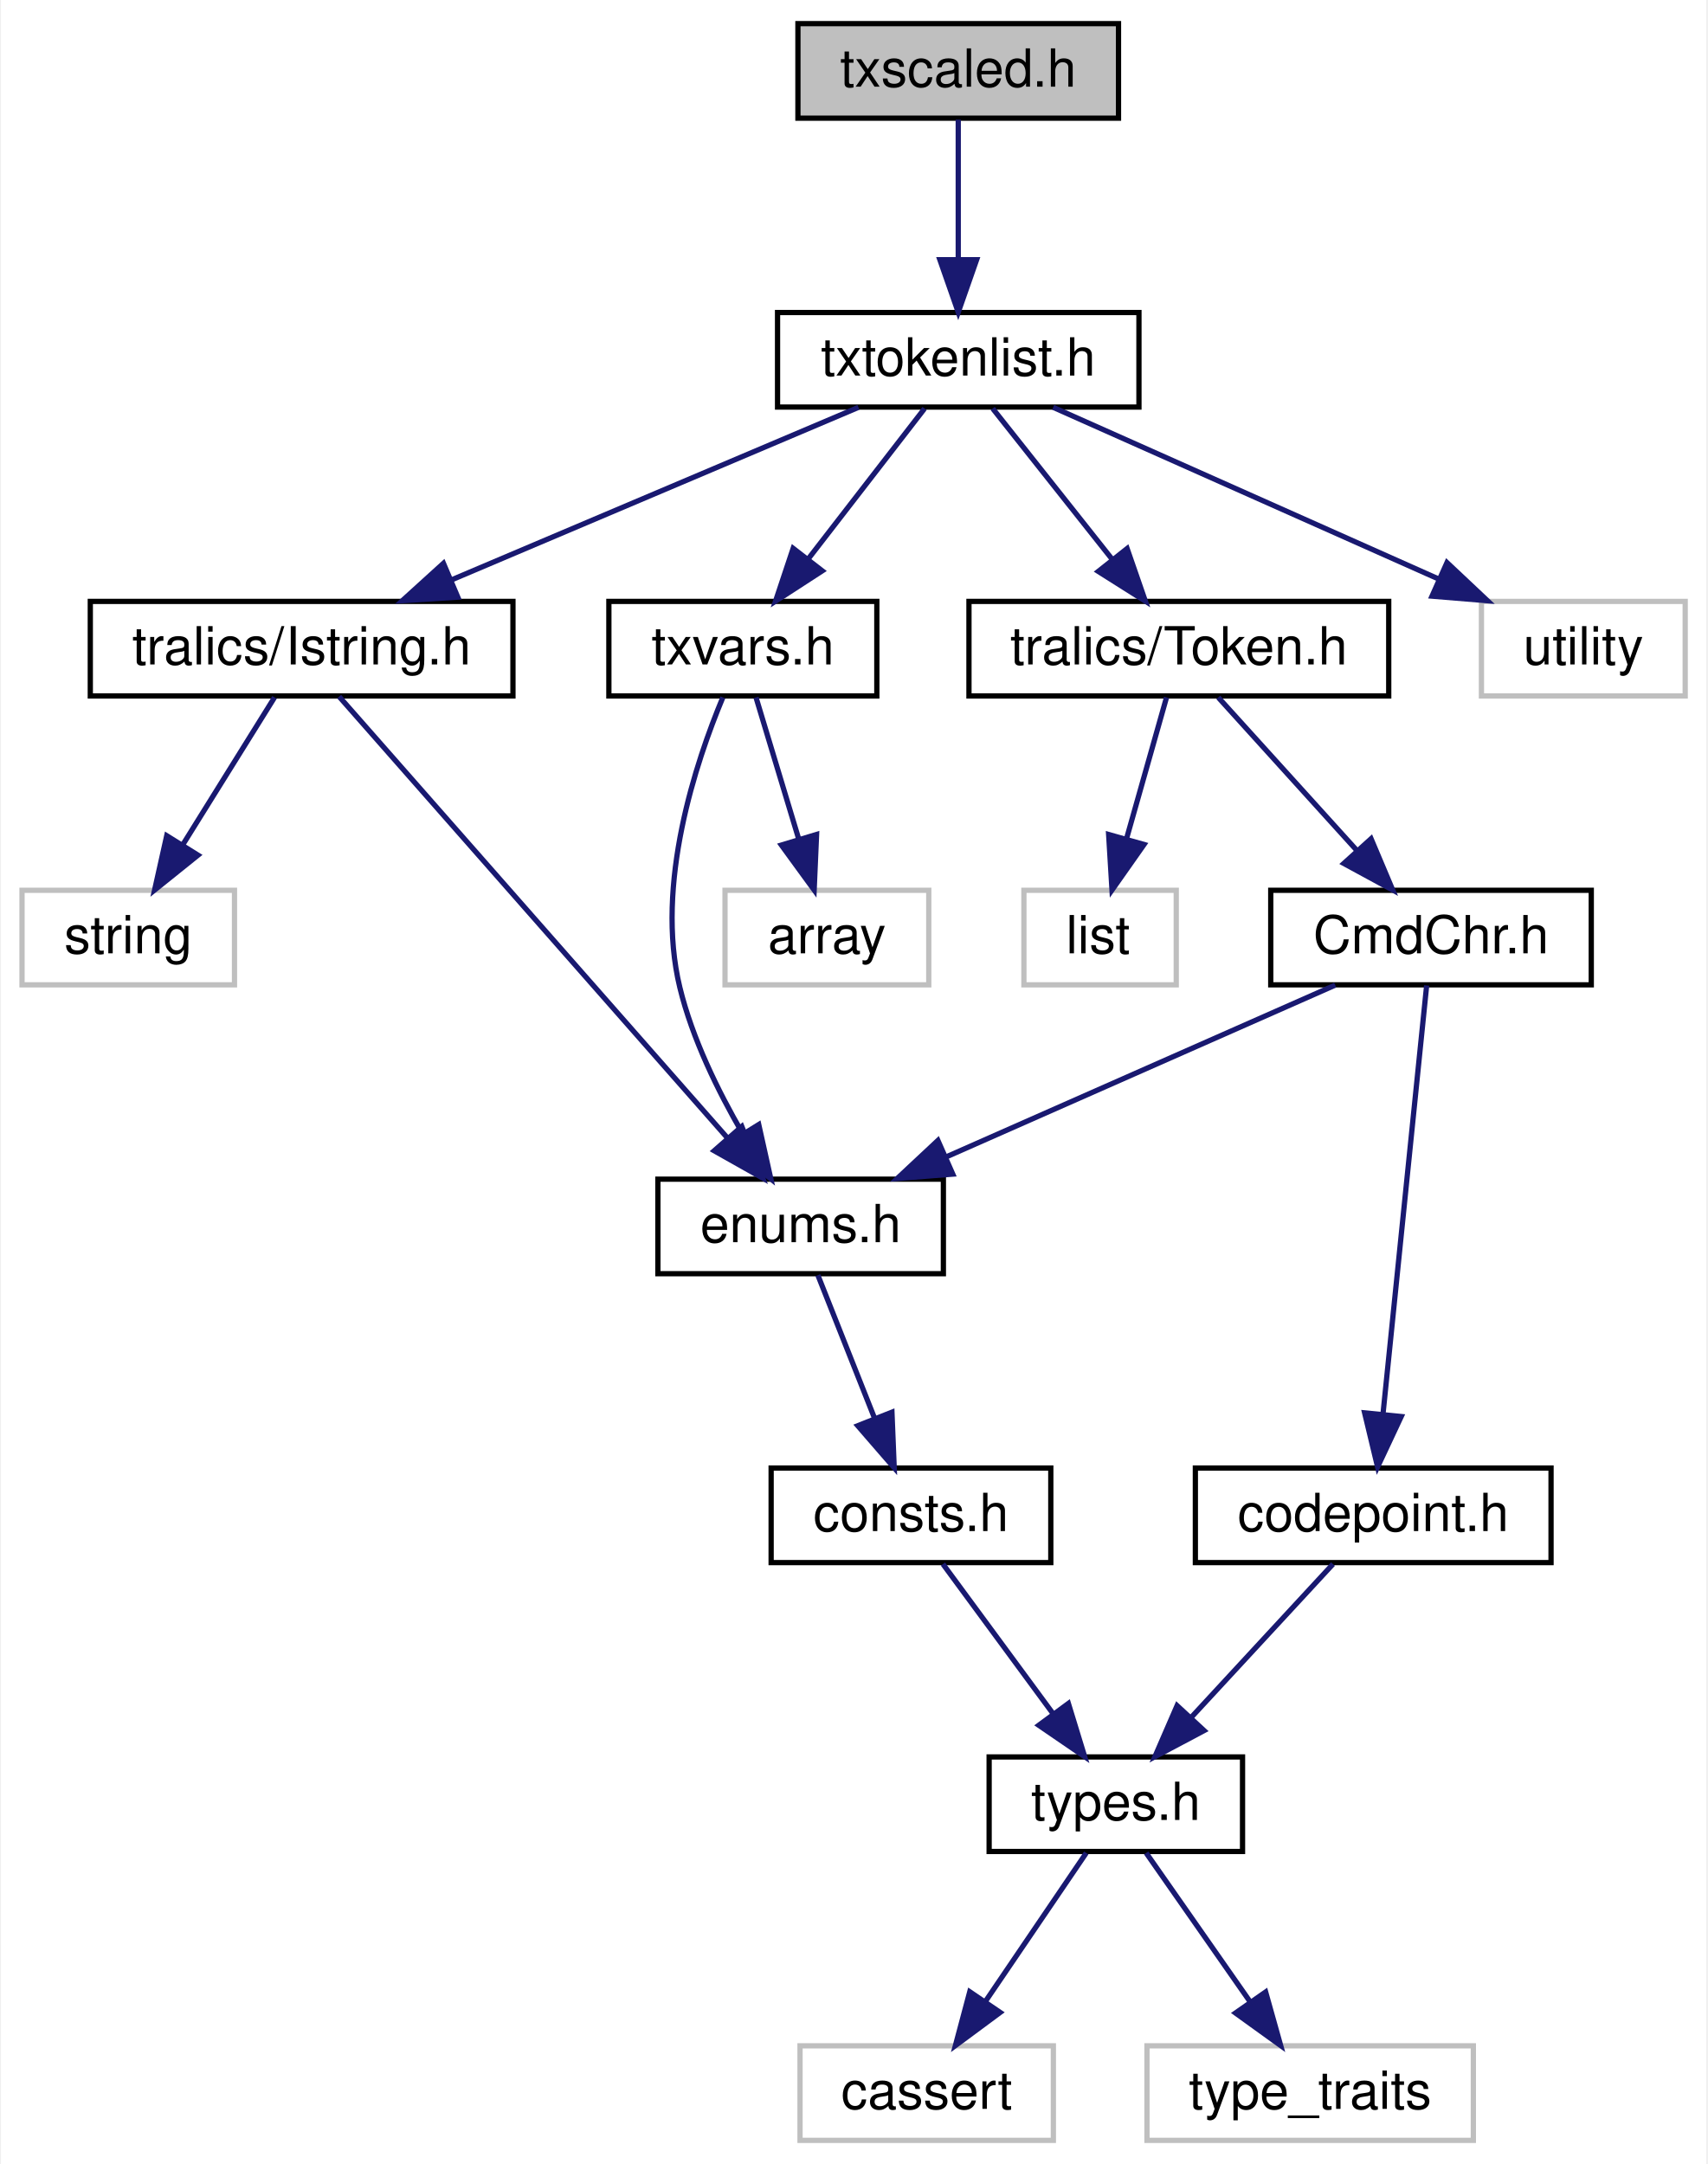
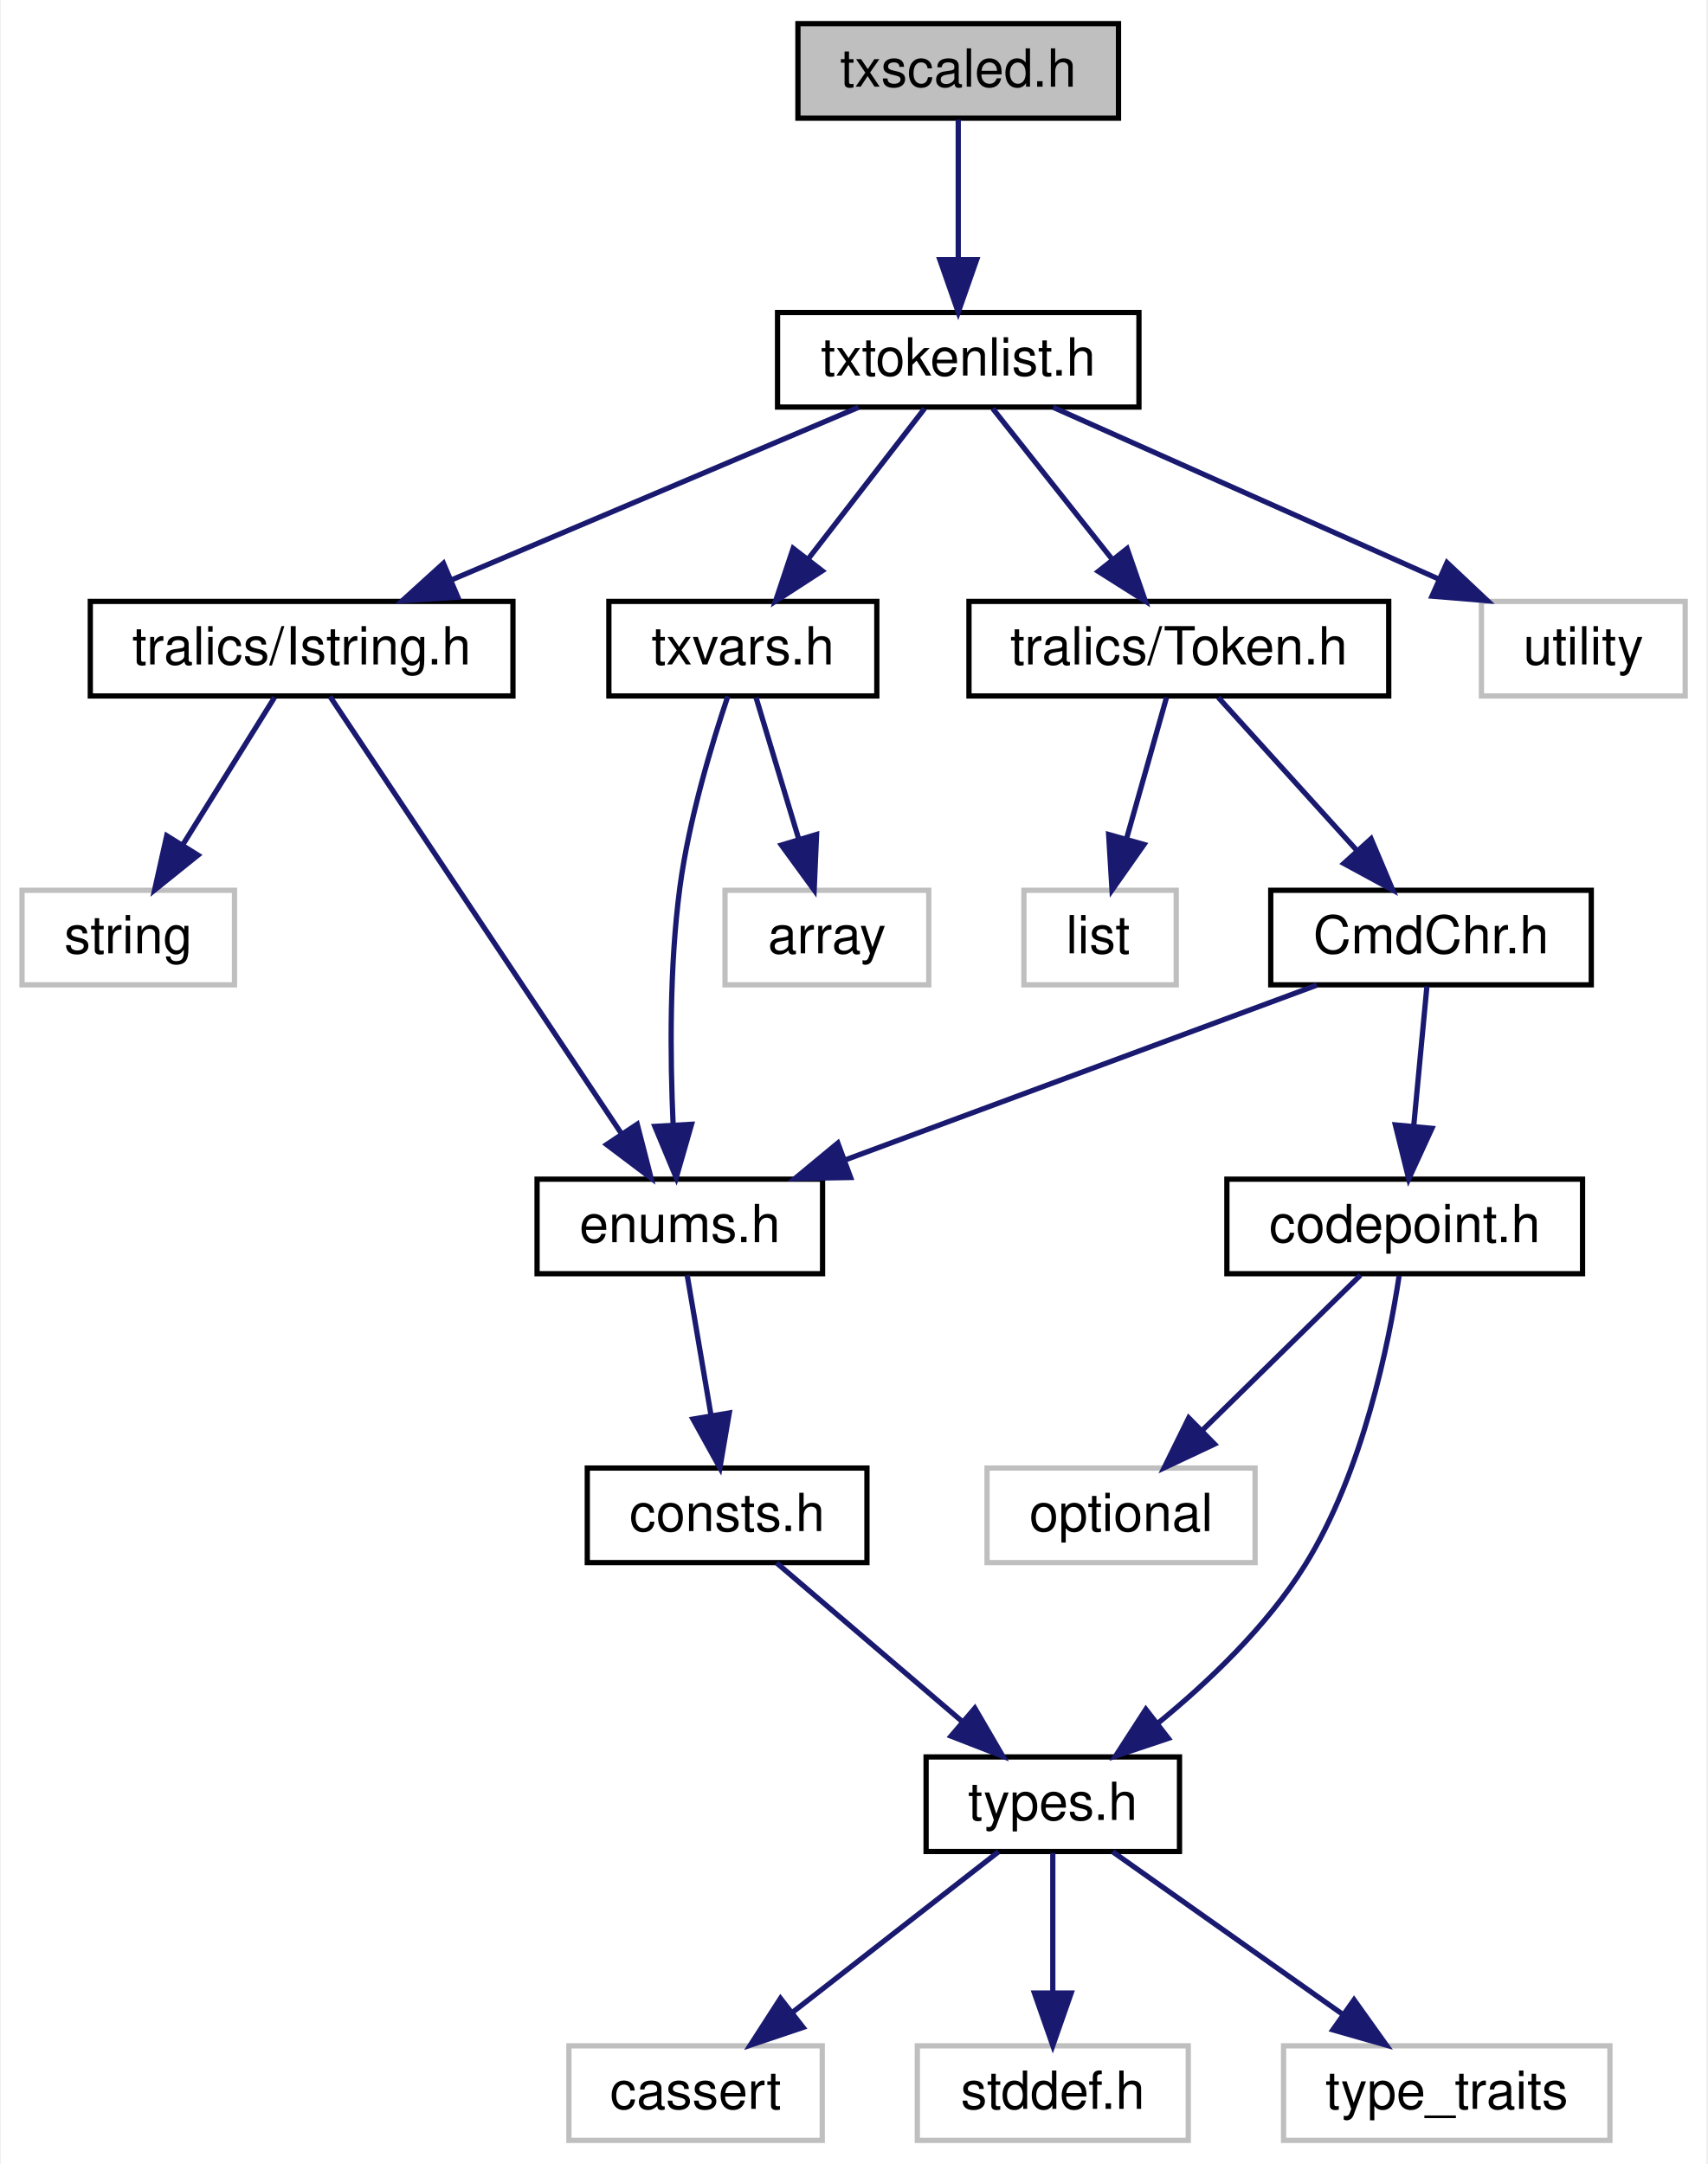
<svg xmlns="http://www.w3.org/2000/svg" xmlns:xlink="http://www.w3.org/1999/xlink" width="325pt" height="412pt" viewBox="0.00 0.00 324.62 412.00">
  <g id="graph0" class="graph" transform="scale(1 1) rotate(0) translate(4 408)">
    <polygon fill="white" stroke="transparent" points="-4,4 -4,-408 320.62,-408 320.62,4 -4,4" />
    <g id="node1" class="node">
      <g id="a_node1">
        <a xlink:title=" ">
          <polygon fill="#bfbfbf" stroke="black" points="147.71,-385.5 147.71,-403.5 208.74,-403.5 208.74,-385.5 147.71,-385.5" />
          <text text-anchor="middle" x="178.23" y="-391.5" font-family="Helvetica,sans-Serif" font-size="10.00">txscaled.h</text>
        </a>
      </g>
    </g>
    <g id="node2" class="node">
      <g id="a_node2">
        <a xlink:href="../../dc/d91/txtokenlist_8h.html" target="_top" xlink:title=" ">
          <polygon fill="white" stroke="black" points="143.83,-330.5 143.83,-348.5 212.63,-348.5 212.63,-330.5 143.83,-330.5" />
          <text text-anchor="middle" x="178.23" y="-336.5" font-family="Helvetica,sans-Serif" font-size="10.00">txtokenlist.h</text>
        </a>
      </g>
    </g>
    <g id="edge1" class="edge">
      <path fill="none" stroke="midnightblue" d="M178.23,-385.22C178.23,-378.18 178.23,-367.81 178.23,-358.83" />
      <polygon fill="midnightblue" stroke="midnightblue" points="181.73,-358.55 178.23,-348.55 174.73,-358.55 181.73,-358.55" />
    </g>
    <g id="node3" class="node">
      <g id="a_node3">
        <a xlink:href="../../d5/daf/_istring_8h.html" target="_top" xlink:title=" ">
          <polygon fill="white" stroke="black" points="13,-275.5 13,-293.5 93.46,-293.5 93.46,-275.5 13,-275.5" />
          <text text-anchor="middle" x="53.23" y="-281.5" font-family="Helvetica,sans-Serif" font-size="10.00">tralics/Istring.h</text>
        </a>
      </g>
    </g>
    <g id="edge2" class="edge">
      <path fill="none" stroke="midnightblue" d="M159.24,-330.45C138.59,-321.7 105.36,-307.61 81.61,-297.53" />
      <polygon fill="midnightblue" stroke="midnightblue" points="82.96,-294.31 72.39,-293.63 80.23,-300.75 82.96,-294.31" />
    </g>
-     <g id="node10" class="node">
-       <g id="a_node10">
+     <g id="node11" class="node">
+       <g id="a_node11">
        <a xlink:href="../../dd/dcd/_token_8h.html" target="_top" xlink:title=" ">
          <polygon fill="white" stroke="black" points="180.27,-275.5 180.27,-293.5 260.18,-293.5 260.18,-275.5 180.27,-275.5" />
          <text text-anchor="middle" x="220.23" y="-281.5" font-family="Helvetica,sans-Serif" font-size="10.00">tralics/Token.h</text>
        </a>
      </g>
    </g>
-     <g id="edge9" class="edge">
+     <g id="edge10" class="edge">
      <path fill="none" stroke="midnightblue" d="M184.79,-330.22C190.87,-322.55 200.07,-310.94 207.57,-301.47" />
      <polygon fill="midnightblue" stroke="midnightblue" points="210.38,-303.56 213.85,-293.55 204.89,-299.21 210.38,-303.56" />
    </g>
-     <g id="node14" class="node">
-       <g id="a_node14">
+     <g id="node16" class="node">
+       <g id="a_node16">
        <a xlink:href="../../dc/de8/txvars_8h.html" target="_top" xlink:title=" ">
          <polygon fill="white" stroke="black" points="111.72,-275.5 111.72,-293.5 162.73,-293.5 162.73,-275.5 111.72,-275.5" />
          <text text-anchor="middle" x="137.23" y="-281.5" font-family="Helvetica,sans-Serif" font-size="10.00">txvars.h</text>
        </a>
      </g>
    </g>
-     <g id="edge15" class="edge">
+     <g id="edge17" class="edge">
      <path fill="none" stroke="midnightblue" d="M171.82,-330.22C165.89,-322.55 156.91,-310.94 149.58,-301.47" />
      <polygon fill="midnightblue" stroke="midnightblue" points="152.34,-299.32 143.45,-293.55 146.8,-303.6 152.34,-299.32" />
    </g>
-     <g id="node16" class="node">
-       <g id="a_node16">
+     <g id="node18" class="node">
+       <g id="a_node18">
        <a xlink:title=" ">
          <polygon fill="white" stroke="#bfbfbf" points="277.83,-275.5 277.83,-293.5 316.62,-293.5 316.62,-275.5 277.83,-275.5" />
          <text text-anchor="middle" x="297.23" y="-281.5" font-family="Helvetica,sans-Serif" font-size="10.00">utility</text>
        </a>
      </g>
    </g>
-     <g id="edge18" class="edge">
+     <g id="edge20" class="edge">
      <path fill="none" stroke="midnightblue" d="M196.3,-330.45C215.78,-321.77 247.03,-307.86 269.6,-297.8" />
      <polygon fill="midnightblue" stroke="midnightblue" points="271.27,-300.89 278.98,-293.63 268.42,-294.5 271.27,-300.89" />
    </g>
    <g id="node4" class="node">
      <g id="a_node4">
        <a xlink:href="../../d0/d0b/enums_8h.html" target="_top" xlink:title=" ">
-           <polygon fill="white" stroke="black" points="121.05,-165.5 121.05,-183.5 175.4,-183.5 175.4,-165.5 121.05,-165.5" />
-           <text text-anchor="middle" x="148.23" y="-171.5" font-family="Helvetica,sans-Serif" font-size="10.00">enums.h</text>
+           <polygon fill="white" stroke="black" points="98.05,-165.5 98.05,-183.5 152.4,-183.5 152.4,-165.5 98.05,-165.5" />
+           <text text-anchor="middle" x="125.23" y="-171.5" font-family="Helvetica,sans-Serif" font-size="10.00">enums.h</text>
        </a>
      </g>
    </g>
    <g id="edge3" class="edge">
-       <path fill="none" stroke="midnightblue" d="M60.37,-275.38C76.05,-257.56 113.72,-214.72 134.28,-191.36" />
-       <polygon fill="midnightblue" stroke="midnightblue" points="137.03,-193.53 141,-183.71 131.77,-188.91 137.03,-193.53" />
-     </g>
-     <g id="node9" class="node">
-       <g id="a_node9">
+       <path fill="none" stroke="midnightblue" d="M58.64,-275.38C70.37,-257.79 98.33,-215.85 114.03,-192.29" />
+       <polygon fill="midnightblue" stroke="midnightblue" points="117.12,-193.97 119.75,-183.71 111.29,-190.09 117.12,-193.97" />
+     </g>
+     <g id="node10" class="node">
+       <g id="a_node10">
        <a xlink:title=" ">
          <polygon fill="white" stroke="#bfbfbf" points="0,-220.5 0,-238.5 40.45,-238.5 40.45,-220.5 0,-220.5" />
          <text text-anchor="middle" x="20.23" y="-226.5" font-family="Helvetica,sans-Serif" font-size="10.00">string</text>
        </a>
      </g>
    </g>
-     <g id="edge8" class="edge">
+     <g id="edge9" class="edge">
      <path fill="none" stroke="midnightblue" d="M48.07,-275.22C43.39,-267.71 36.36,-256.41 30.53,-247.05" />
      <polygon fill="midnightblue" stroke="midnightblue" points="33.5,-245.19 25.24,-238.55 27.55,-248.89 33.5,-245.19" />
    </g>
    <g id="node5" class="node">
      <g id="a_node5">
        <a xlink:href="../../d8/db5/consts_8h.html" target="_top" xlink:title=" ">
-           <polygon fill="white" stroke="black" points="142.61,-110.5 142.61,-128.5 195.85,-128.5 195.85,-110.5 142.61,-110.5" />
-           <text text-anchor="middle" x="169.23" y="-116.5" font-family="Helvetica,sans-Serif" font-size="10.00">consts.h</text>
+           <polygon fill="white" stroke="black" points="107.61,-110.5 107.61,-128.5 160.85,-128.5 160.85,-110.5 107.61,-110.5" />
+           <text text-anchor="middle" x="134.23" y="-116.5" font-family="Helvetica,sans-Serif" font-size="10.00">consts.h</text>
        </a>
      </g>
    </g>
    <g id="edge4" class="edge">
-       <path fill="none" stroke="midnightblue" d="M151.51,-165.22C154.39,-157.94 158.68,-147.11 162.32,-137.93" />
-       <polygon fill="midnightblue" stroke="midnightblue" points="165.61,-139.14 166.04,-128.55 159.1,-136.56 165.61,-139.14" />
+       <path fill="none" stroke="midnightblue" d="M126.63,-165.22C127.84,-158.1 129.63,-147.58 131.17,-138.53" />
+       <polygon fill="midnightblue" stroke="midnightblue" points="134.64,-138.99 132.86,-128.55 127.73,-137.82 134.64,-138.99" />
    </g>
    <g id="node6" class="node">
      <g id="a_node6">
        <a xlink:href="../../d9/d49/types_8h.html" target="_top" xlink:title=" ">
-           <polygon fill="white" stroke="black" points="184.11,-55.5 184.11,-73.5 232.35,-73.5 232.35,-55.5 184.11,-55.5" />
-           <text text-anchor="middle" x="208.23" y="-61.5" font-family="Helvetica,sans-Serif" font-size="10.00">types.h</text>
+           <polygon fill="white" stroke="black" points="172.11,-55.5 172.11,-73.5 220.35,-73.5 220.35,-55.5 172.11,-55.5" />
+           <text text-anchor="middle" x="196.23" y="-61.5" font-family="Helvetica,sans-Serif" font-size="10.00">types.h</text>
        </a>
      </g>
    </g>
    <g id="edge5" class="edge">
-       <path fill="none" stroke="midnightblue" d="M175.32,-110.22C180.91,-102.63 189.33,-91.18 196.26,-81.76" />
-       <polygon fill="midnightblue" stroke="midnightblue" points="199.2,-83.68 202.3,-73.55 193.56,-79.53 199.2,-83.68" />
+       <path fill="none" stroke="midnightblue" d="M143.64,-110.45C153.02,-102.43 167.63,-89.95 179.07,-80.17" />
+       <polygon fill="midnightblue" stroke="midnightblue" points="181.39,-82.78 186.72,-73.63 176.85,-77.46 181.39,-82.78" />
    </g>
    <g id="node7" class="node">
      <g id="a_node7">
        <a xlink:title=" ">
-           <polygon fill="white" stroke="#bfbfbf" points="148.11,-0.5 148.11,-18.5 196.34,-18.5 196.34,-0.5 148.11,-0.5" />
-           <text text-anchor="middle" x="172.23" y="-6.5" font-family="Helvetica,sans-Serif" font-size="10.00">cassert</text>
+           <polygon fill="white" stroke="#bfbfbf" points="104.11,-0.5 104.11,-18.5 152.34,-18.5 152.34,-0.5 104.11,-0.5" />
+           <text text-anchor="middle" x="128.23" y="-6.5" font-family="Helvetica,sans-Serif" font-size="10.00">cassert</text>
        </a>
      </g>
    </g>
    <g id="edge6" class="edge">
-       <path fill="none" stroke="midnightblue" d="M202.6,-55.22C197.5,-47.71 189.83,-36.41 183.47,-27.05" />
-       <polygon fill="midnightblue" stroke="midnightblue" points="186.21,-24.86 177.69,-18.55 180.42,-28.79 186.21,-24.86" />
+       <path fill="none" stroke="midnightblue" d="M185.9,-55.45C175.51,-47.36 159.28,-34.7 146.68,-24.88" />
+       <polygon fill="midnightblue" stroke="midnightblue" points="148.69,-22.01 138.65,-18.63 144.39,-27.53 148.69,-22.01" />
    </g>
    <g id="node8" class="node">
      <g id="a_node8">
        <a xlink:title=" ">
-           <polygon fill="white" stroke="#bfbfbf" points="214.16,-0.5 214.16,-18.5 276.29,-18.5 276.29,-0.5 214.16,-0.5" />
-           <text text-anchor="middle" x="245.23" y="-6.5" font-family="Helvetica,sans-Serif" font-size="10.00">type_traits</text>
+           <polygon fill="white" stroke="#bfbfbf" points="170.44,-0.5 170.44,-18.5 222.02,-18.5 222.02,-0.5 170.44,-0.5" />
+           <text text-anchor="middle" x="196.23" y="-6.5" font-family="Helvetica,sans-Serif" font-size="10.00">stddef.h</text>
        </a>
      </g>
    </g>
    <g id="edge7" class="edge">
-       <path fill="none" stroke="midnightblue" d="M214.01,-55.22C219.31,-47.63 227.3,-36.18 233.88,-26.76" />
-       <polygon fill="midnightblue" stroke="midnightblue" points="236.75,-28.75 239.61,-18.55 231.01,-24.75 236.75,-28.75" />
-     </g>
-     <g id="node11" class="node">
-       <g id="a_node11">
+       <path fill="none" stroke="midnightblue" d="M196.23,-55.22C196.23,-48.18 196.23,-37.81 196.23,-28.83" />
+       <polygon fill="midnightblue" stroke="midnightblue" points="199.73,-28.55 196.23,-18.55 192.73,-28.55 199.73,-28.55" />
+     </g>
+     <g id="node9" class="node">
+       <g id="a_node9">
+         <a xlink:title=" ">
+           <polygon fill="white" stroke="#bfbfbf" points="240.16,-0.5 240.16,-18.5 302.29,-18.5 302.29,-0.5 240.16,-0.5" />
+           <text text-anchor="middle" x="271.23" y="-6.5" font-family="Helvetica,sans-Serif" font-size="10.00">type_traits</text>
+         </a>
+       </g>
+     </g>
+     <g id="edge8" class="edge">
+       <path fill="none" stroke="midnightblue" d="M207.62,-55.45C219.18,-47.28 237.32,-34.46 251.27,-24.6" />
+       <polygon fill="midnightblue" stroke="midnightblue" points="253.58,-27.25 259.73,-18.63 249.54,-21.54 253.58,-27.25" />
+     </g>
+     <g id="node12" class="node">
+       <g id="a_node12">
        <a xlink:href="../../d2/d68/_cmd_chr_8h.html" target="_top" xlink:title=" ">
          <polygon fill="white" stroke="black" points="237.72,-220.5 237.72,-238.5 298.74,-238.5 298.74,-220.5 237.72,-220.5" />
          <text text-anchor="middle" x="268.23" y="-226.5" font-family="Helvetica,sans-Serif" font-size="10.00">CmdChr.h</text>
        </a>
      </g>
    </g>
-     <g id="edge10" class="edge">
+     <g id="edge11" class="edge">
      <path fill="none" stroke="midnightblue" d="M227.73,-275.22C234.74,-267.47 245.4,-255.7 254.03,-246.18" />
      <polygon fill="midnightblue" stroke="midnightblue" points="256.82,-248.31 260.94,-238.55 251.63,-243.61 256.82,-248.31" />
    </g>
+     <g id="node15" class="node">
+       <g id="a_node15">
+         <a xlink:title=" ">
+           <polygon fill="white" stroke="#bfbfbf" points="190.73,-220.5 190.73,-238.5 219.73,-238.5 219.73,-220.5 190.73,-220.5" />
+           <text text-anchor="middle" x="204.84" y="-226.5" font-family="Helvetica,sans-Serif" font-size="10.00">list</text>
+         </a>
+       </g>
+     </g>
+     <g id="edge16" class="edge">
+       <path fill="none" stroke="midnightblue" d="M217.88,-275.22C215.85,-268.02 212.82,-257.35 210.24,-248.23" />
+       <polygon fill="midnightblue" stroke="midnightblue" points="213.6,-247.22 207.5,-238.55 206.86,-249.12 213.6,-247.22" />
+     </g>
+     <g id="edge15" class="edge">
+       <path fill="none" stroke="midnightblue" d="M246.51,-220.45C222.57,-211.58 183.85,-197.23 156.62,-187.13" />
+       <polygon fill="midnightblue" stroke="midnightblue" points="157.74,-183.82 147.15,-183.63 155.31,-190.38 157.74,-183.82" />
+     </g>
    <g id="node13" class="node">
      <g id="a_node13">
-         <a xlink:title=" ">
-           <polygon fill="white" stroke="#bfbfbf" points="190.73,-220.5 190.73,-238.5 219.73,-238.5 219.73,-220.5 190.73,-220.5" />
-           <text text-anchor="middle" x="204.84" y="-226.5" font-family="Helvetica,sans-Serif" font-size="10.00">list</text>
+         <a xlink:href="../../d8/d47/codepoint_8h.html" target="_top" xlink:title=" ">
+           <polygon fill="white" stroke="black" points="229.37,-165.5 229.37,-183.5 297.08,-183.5 297.08,-165.5 229.37,-165.5" />
+           <text text-anchor="middle" x="263.23" y="-171.5" font-family="Helvetica,sans-Serif" font-size="10.00">codepoint.h</text>
+         </a>
+       </g>
+     </g>
+     <g id="edge12" class="edge">
+       <path fill="none" stroke="midnightblue" d="M267.45,-220.22C266.77,-213.1 265.78,-202.58 264.93,-193.53" />
+       <polygon fill="midnightblue" stroke="midnightblue" points="268.41,-193.18 263.99,-183.55 261.44,-193.83 268.41,-193.18" />
+     </g>
+     <g id="edge13" class="edge">
+       <path fill="none" stroke="midnightblue" d="M262.16,-165.11C260.23,-152.37 255.3,-127.78 244.23,-110 236.98,-98.36 225.9,-87.81 216.21,-79.9" />
+       <polygon fill="midnightblue" stroke="midnightblue" points="218.23,-77.04 208.19,-73.68 213.94,-82.57 218.23,-77.04" />
+     </g>
+     <g id="node14" class="node">
+       <g id="a_node14">
+         <a xlink:title=" ">
+           <polygon fill="white" stroke="#bfbfbf" points="183.71,-110.5 183.71,-128.5 234.74,-128.5 234.74,-110.5 183.71,-110.5" />
+           <text text-anchor="middle" x="209.23" y="-116.5" font-family="Helvetica,sans-Serif" font-size="10.00">optional</text>
        </a>
      </g>
    </g>
    <g id="edge14" class="edge">
-       <path fill="none" stroke="midnightblue" d="M217.88,-275.22C215.85,-268.02 212.82,-257.35 210.24,-248.23" />
-       <polygon fill="midnightblue" stroke="midnightblue" points="213.6,-247.22 207.5,-238.55 206.86,-249.12 213.6,-247.22" />
-     </g>
-     <g id="edge13" class="edge">
-       <path fill="none" stroke="midnightblue" d="M250,-220.45C230.27,-211.73 198.56,-197.73 175.78,-187.67" />
-       <polygon fill="midnightblue" stroke="midnightblue" points="177.19,-184.46 166.62,-183.63 174.36,-190.87 177.19,-184.46" />
-     </g>
-     <g id="node12" class="node">
-       <g id="a_node12">
-         <a xlink:href="../../d8/d47/codepoint_8h.html" target="_top" xlink:title=" ">
-           <polygon fill="white" stroke="black" points="223.37,-110.5 223.37,-128.5 291.08,-128.5 291.08,-110.5 223.37,-110.5" />
-           <text text-anchor="middle" x="257.23" y="-116.5" font-family="Helvetica,sans-Serif" font-size="10.00">codepoint.h</text>
-         </a>
-       </g>
-     </g>
-     <g id="edge11" class="edge">
-       <path fill="none" stroke="midnightblue" d="M267.4,-220.38C265.65,-203.18 261.52,-162.7 259.1,-138.89" />
-       <polygon fill="midnightblue" stroke="midnightblue" points="262.56,-138.31 258.06,-128.71 255.59,-139.01 262.56,-138.31" />
-     </g>
-     <g id="edge12" class="edge">
-       <path fill="none" stroke="midnightblue" d="M249.57,-110.22C242.41,-102.47 231.53,-90.7 222.72,-81.18" />
-       <polygon fill="midnightblue" stroke="midnightblue" points="225.03,-78.52 215.67,-73.55 219.89,-83.27 225.03,-78.52" />
-     </g>
-     <g id="edge16" class="edge">
-       <path fill="none" stroke="midnightblue" d="M133.42,-275.22C128.33,-263.04 120.46,-239.62 125.23,-220 127.59,-210.27 132.49,-200.29 137.15,-192.25" />
-       <polygon fill="midnightblue" stroke="midnightblue" points="140.25,-193.9 142.55,-183.56 134.3,-190.21 140.25,-193.9" />
-     </g>
-     <g id="node15" class="node">
-       <g id="a_node15">
+       <path fill="none" stroke="midnightblue" d="M254.79,-165.22C246.74,-157.32 234.42,-145.22 224.62,-135.61" />
+       <polygon fill="midnightblue" stroke="midnightblue" points="227.02,-133.06 217.43,-128.55 222.11,-138.05 227.02,-133.06" />
+     </g>
+     <g id="edge18" class="edge">
+       <path fill="none" stroke="midnightblue" d="M134.36,-275.43C131.39,-266.61 126.95,-252.01 125.23,-239 123.23,-223.94 123.38,-206.69 123.95,-193.98" />
+       <polygon fill="midnightblue" stroke="midnightblue" points="127.46,-193.95 124.54,-183.77 120.47,-193.55 127.46,-193.95" />
+     </g>
+     <g id="node17" class="node">
+       <g id="a_node17">
        <a xlink:title=" ">
          <polygon fill="white" stroke="#bfbfbf" points="133.83,-220.5 133.83,-238.5 172.62,-238.5 172.62,-220.5 133.83,-220.5" />
          <text text-anchor="middle" x="153.23" y="-226.5" font-family="Helvetica,sans-Serif" font-size="10.00">array</text>
        </a>
      </g>
    </g>
-     <g id="edge17" class="edge">
+     <g id="edge19" class="edge">
      <path fill="none" stroke="midnightblue" d="M139.73,-275.22C141.9,-268.02 145.12,-257.35 147.87,-248.23" />
      <polygon fill="midnightblue" stroke="midnightblue" points="151.26,-249.13 150.8,-238.55 144.56,-247.11 151.26,-249.13" />
    </g>
  </g>
</svg>
